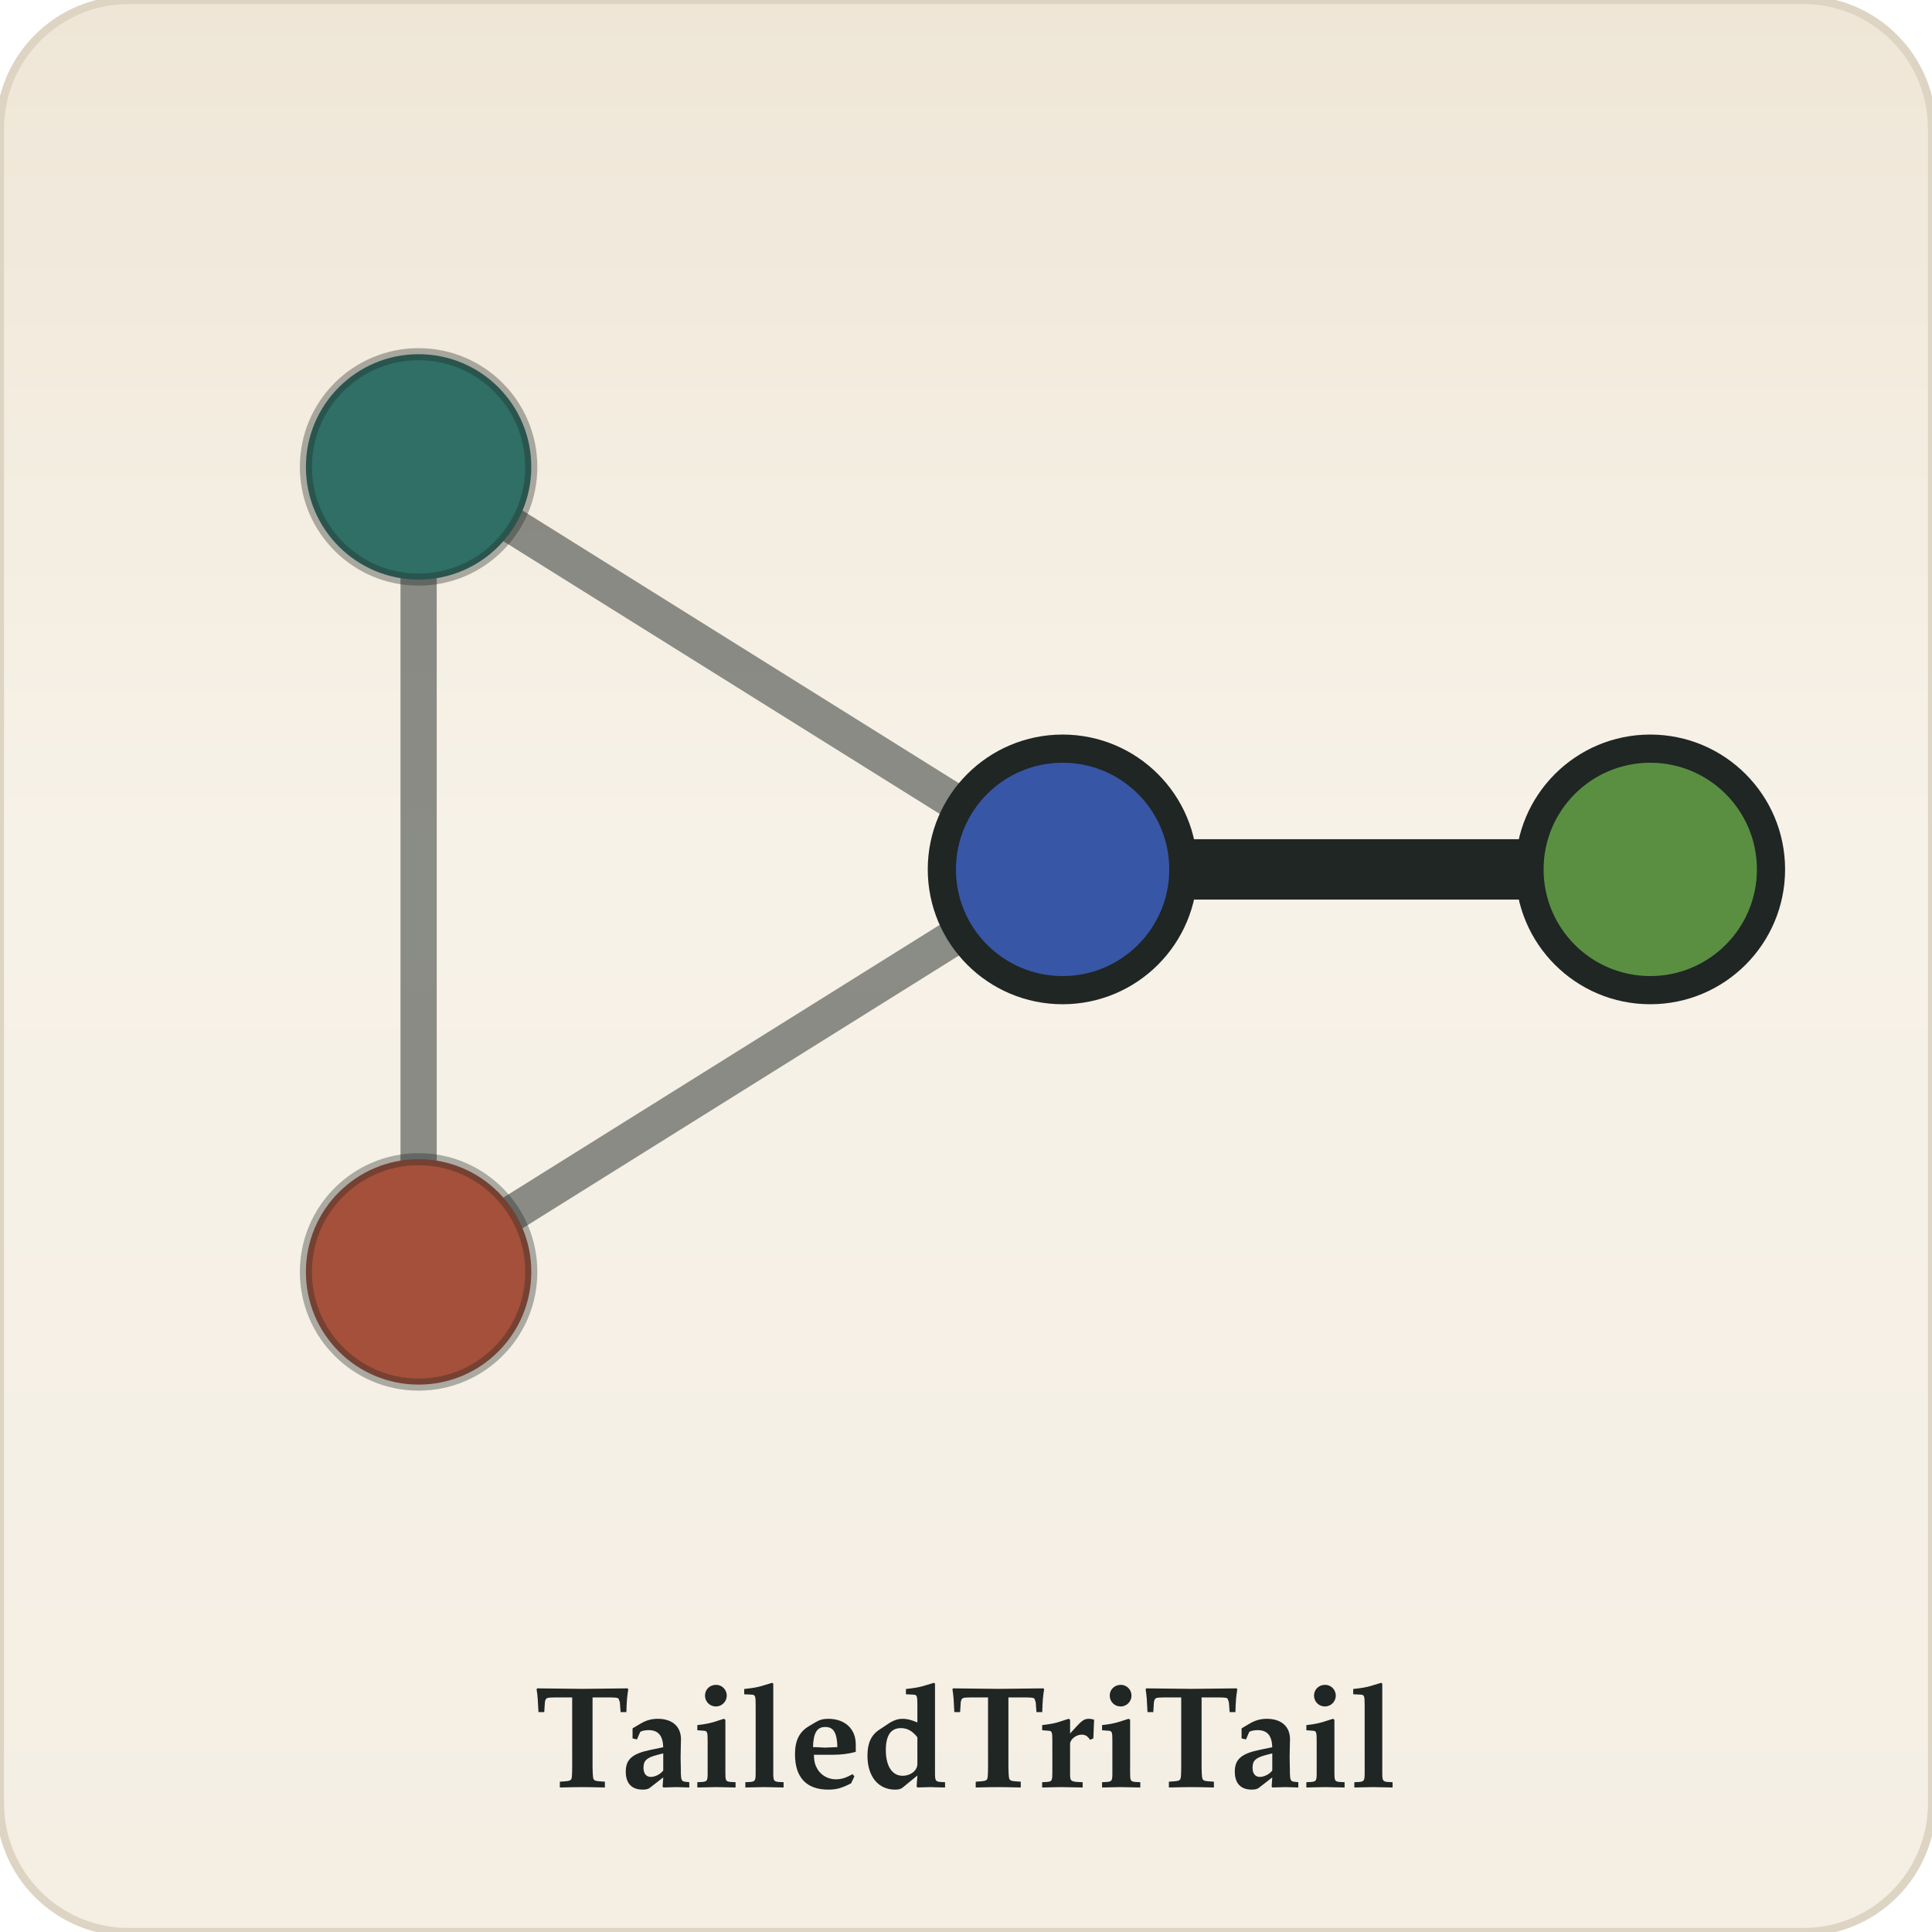
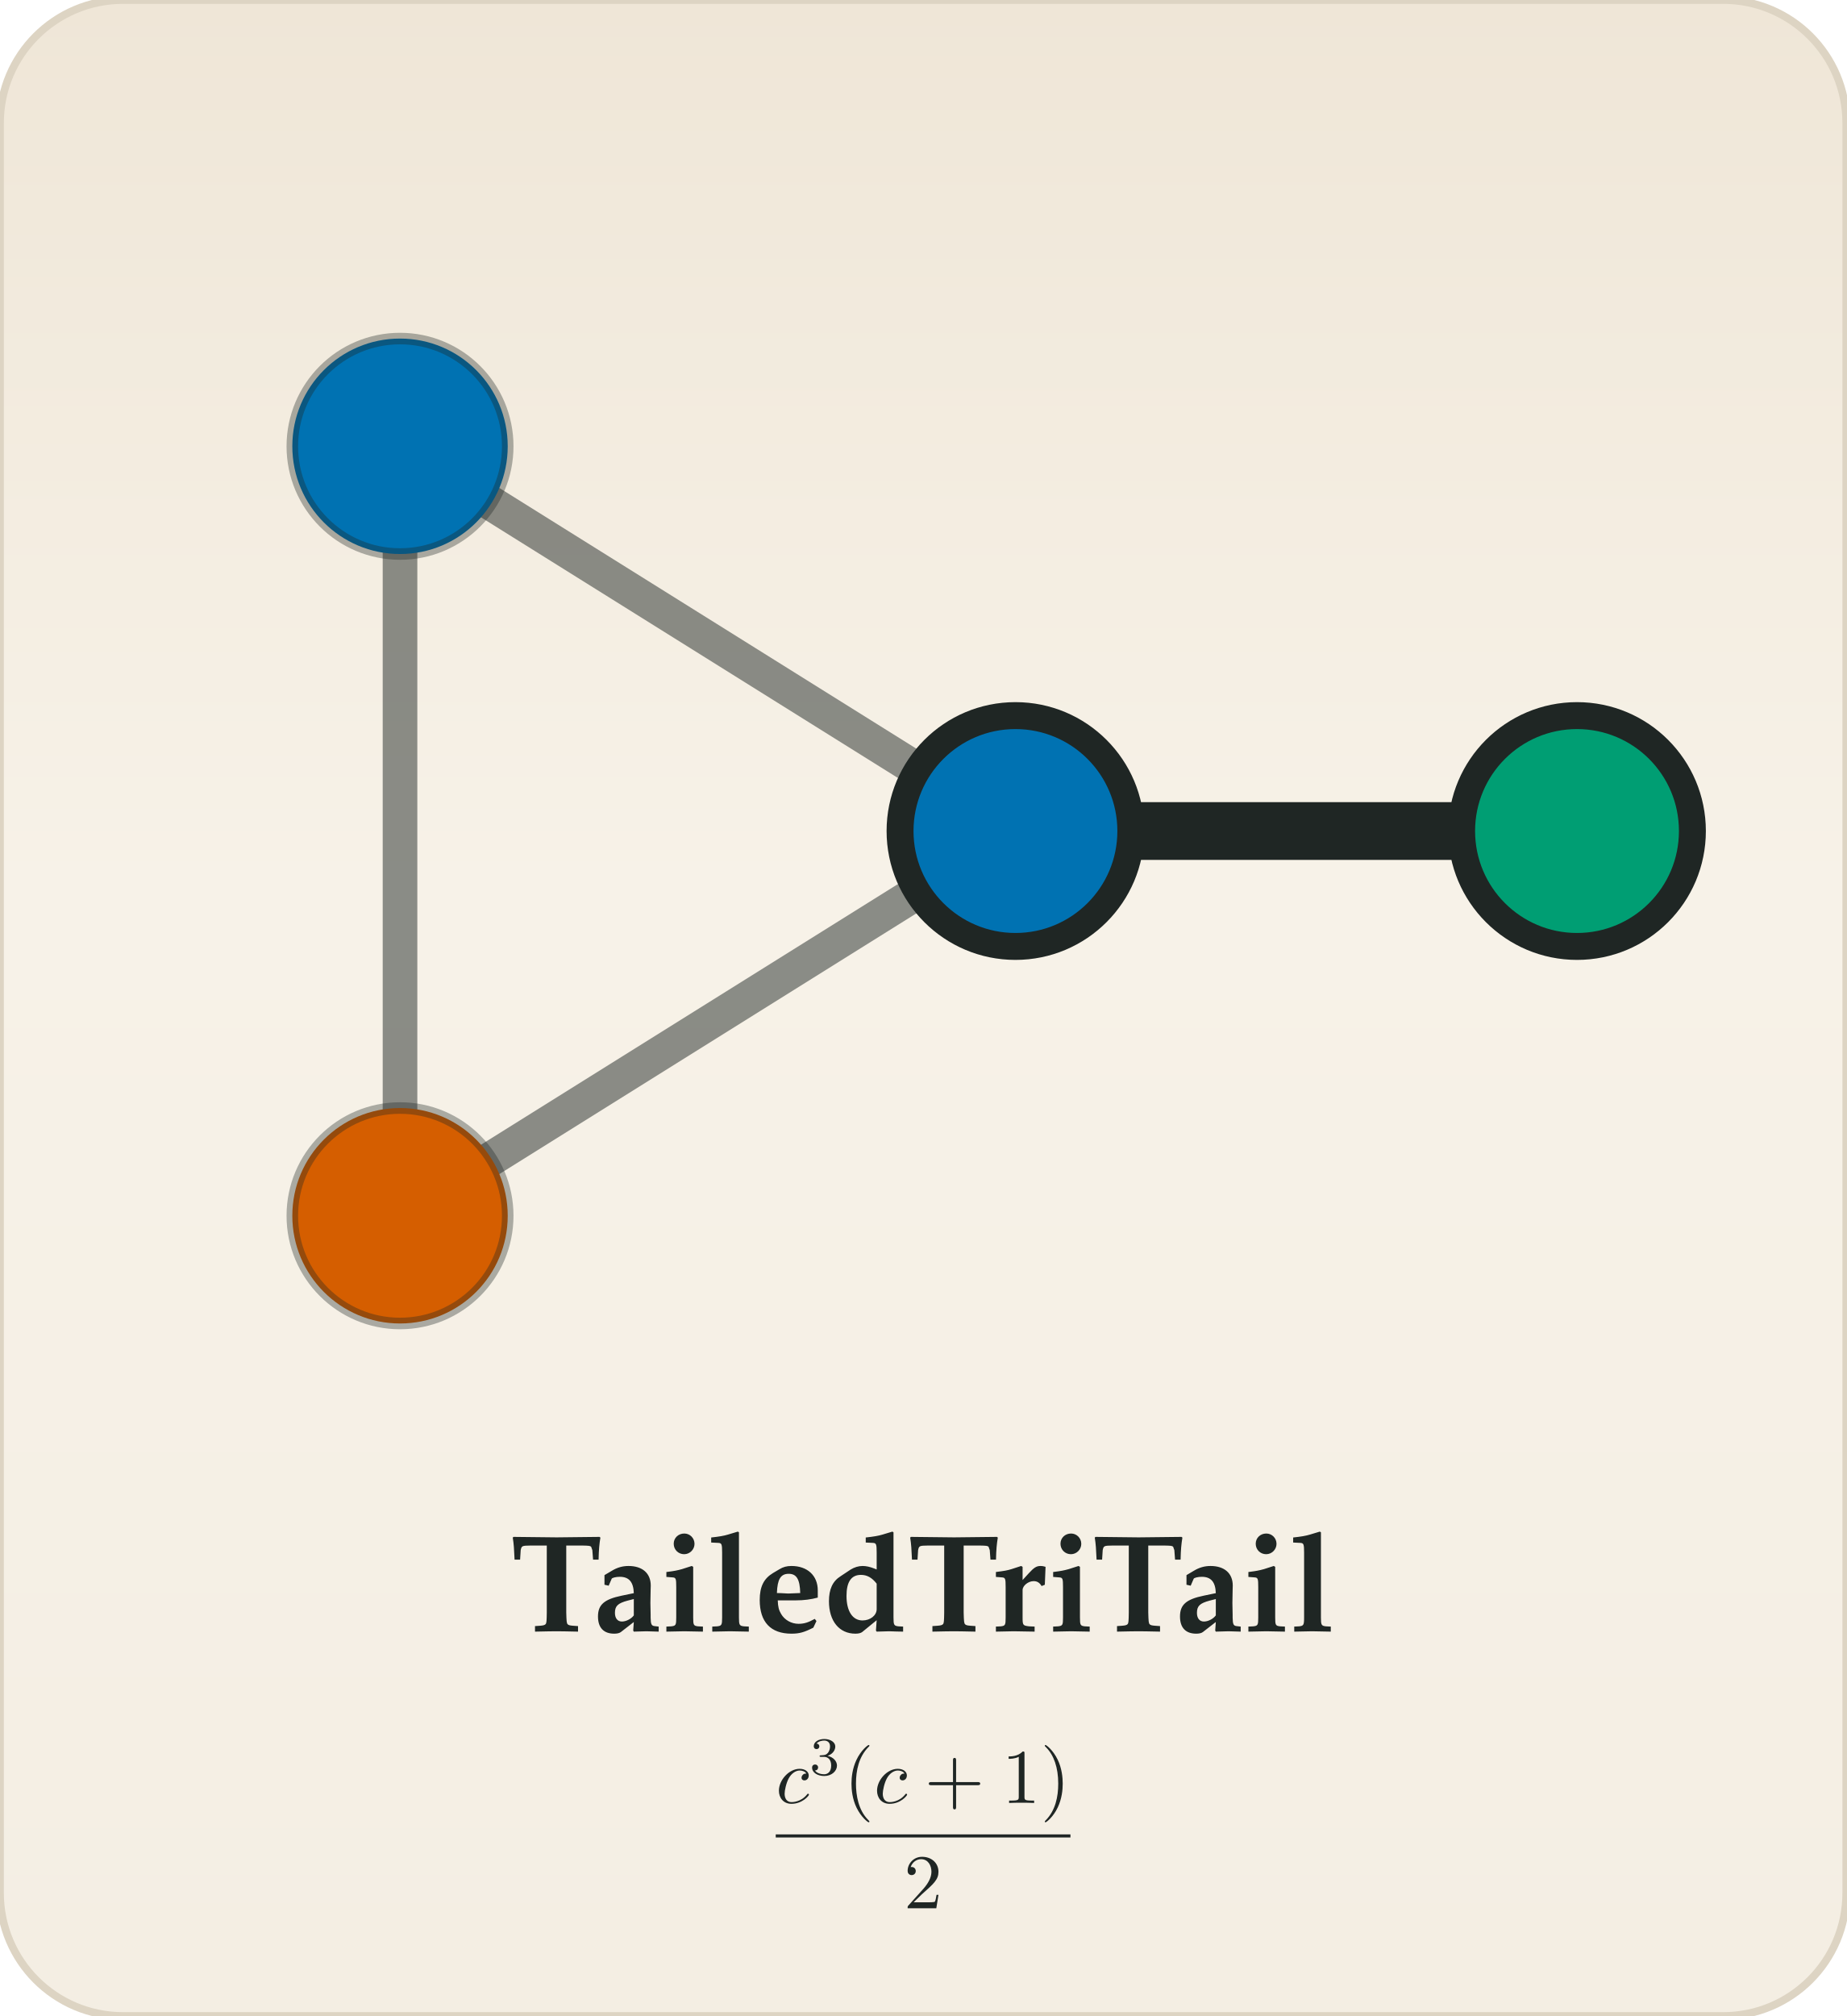
- <svg xmlns="http://www.w3.org/2000/svg" viewBox="0 0 240 240" width="240" height="240" role="img" aria-label="TailedTriTail (orbit 6)">
+ <svg xmlns="http://www.w3.org/2000/svg" xmlns:xlink="http://www.w3.org/1999/xlink" viewBox="0 0 240 262" width="240" height="262" role="img" aria-label="TailedTriTail (orbit 6)">
  <defs>
-     <linearGradient id="paper" x1="0" y1="0" x2="0" y2="240" gradientUnits="userSpaceOnUse">
+     <linearGradient id="paper" x1="0" y1="0" x2="0" y2="262" gradientUnits="userSpaceOnUse">
      <stop offset="0" stop-color="#efe6d7" />
      <stop offset="0.44" stop-color="#f7f2e8" />
      <stop offset="1" stop-color="#f4eee3" />
    </linearGradient>
  </defs>
-   <rect width="240" height="240" rx="16" fill="url(#paper)" stroke="#ddd4c3" stroke-width="1" />
+   <rect width="240" height="262" rx="16" fill="url(#paper)" stroke="#ddd4c3" stroke-width="1" />
  <line x1="52.0" y1="58.0" x2="52.0" y2="158.0" stroke="#1f2624" stroke-opacity="0.5" stroke-width="4.5" stroke-linecap="round" />
  <line x1="52.0" y1="158.0" x2="132.0" y2="108.0" stroke="#1f2624" stroke-opacity="0.5" stroke-width="4.5" stroke-linecap="round" />
  <line x1="52.0" y1="58.0" x2="132.0" y2="108.0" stroke="#1f2624" stroke-opacity="0.5" stroke-width="4.5" stroke-linecap="round" />
  <line x1="132.0" y1="108.0" x2="205.0" y2="108.0" stroke="#1f2624" stroke-width="7.5" stroke-linecap="round" />
-   <circle cx="52.0" cy="58.0" r="14" fill="#2f6f65" stroke="#1f2624" stroke-width="1.5" stroke-opacity="0.35" />
-   <circle cx="52.0" cy="158.0" r="14" fill="#a5503a" stroke="#1f2624" stroke-width="1.5" stroke-opacity="0.35" />
-   <circle cx="132.0" cy="108.0" r="15" fill="#3856a6" stroke="#1f2624" stroke-width="3.5" stroke-opacity="1.0" />
-   <circle cx="205.0" cy="108.0" r="15" fill="#5a8f42" stroke="#1f2624" stroke-width="3.5" stroke-opacity="1.0" />
-   <text x="120.0" y="222" text-anchor="middle" font-family="Iowan Old Style, Palatino Linotype, Book Antiqua, Georgia, serif" font-size="18" font-weight="600" fill="#1f2624">TailedTriTail</text>
+   <circle cx="52.0" cy="58.0" r="14" fill="#0072B2" stroke="#1f2624" stroke-width="1.5" stroke-opacity="0.35" />
+   <circle cx="52.0" cy="158.0" r="14" fill="#D55E00" stroke="#1f2624" stroke-width="1.5" stroke-opacity="0.35" />
+   <circle cx="132.0" cy="108.0" r="15" fill="#0072B2" stroke="#1f2624" stroke-width="3.5" stroke-opacity="1.0" />
+   <circle cx="205.0" cy="108.0" r="15" fill="#009E73" stroke="#1f2624" stroke-width="3.5" stroke-opacity="1.0" />
+   <text x="120.0" y="212" text-anchor="middle" font-family="Iowan Old Style, Palatino Linotype, Book Antiqua, Georgia, serif" font-size="18" font-weight="600" fill="#1f2624">TailedTriTail</text>
+   <svg x="100.84" y="226.00" width="38.31" height="22.00" viewBox="-68.812 -70.144 37.999 21.82" overflow="visible">
+     <g fill="#1f2624">
+       <defs>
+         <path id="f6_g1-40" d="M3.298 2.391C3.298 2.361 3.298 2.341 3.128 2.172C1.883 .917 1.564-.966 1.564-2.491C1.564-4.224 1.943-5.958 3.168-7.203C3.298-7.323 3.298-7.342 3.298-7.372C3.298-7.442 3.258-7.472 3.198-7.472C3.098-7.472 2.202-6.795 1.614-5.529C1.106-4.433 .986-3.328 .986-2.491C.986-1.714 1.096-.508 1.644 .618C2.242 1.843 3.098 2.491 3.198 2.491C3.258 2.491 3.298 2.461 3.298 2.391Z" />
+         <path id="f6_g1-41" d="M2.879-2.491C2.879-3.268 2.77-4.473 2.222-5.599C1.624-6.824 .767-7.472 .667-7.472C.608-7.472 .568-7.432 .568-7.372C.568-7.342 .568-7.323 .757-7.143C1.733-6.157 2.301-4.573 2.301-2.491C2.301-.787 1.933 .966 .697 2.222C.568 2.341 .568 2.361 .568 2.391C.568 2.451 .608 2.491 .667 2.491C.767 2.491 1.664 1.813 2.252 .548C2.76-.548 2.879-1.654 2.879-2.491Z" />
+         <path id="f6_g1-43" d="M4.075-2.291H6.854C6.994-2.291 7.183-2.291 7.183-2.491S6.994-2.69 6.854-2.69H4.075V-5.479C4.075-5.619 4.075-5.808 3.875-5.808S3.676-5.619 3.676-5.479V-2.69H.887C.747-2.69 .558-2.69 .558-2.491S.747-2.291 .887-2.291H3.676V.498C3.676 .638 3.676 .827 3.875 .827S4.075 .638 4.075 .498V-2.291Z" />
+         <path id="f6_g1-49" d="M2.929-6.376C2.929-6.615 2.929-6.635 2.7-6.635C2.082-5.998 1.205-5.998 .887-5.998V-5.689C1.086-5.689 1.674-5.689 2.192-5.948V-.787C2.192-.428 2.162-.309 1.265-.309H.946V0C1.295-.03 2.162-.03 2.56-.03S3.826-.03 4.174 0V-.309H3.856C2.959-.309 2.929-.418 2.929-.787V-6.376Z" />
+         <path id="f6_g1-50" d="M1.265-.767L2.321-1.793C3.875-3.168 4.473-3.706 4.473-4.702C4.473-5.838 3.577-6.635 2.361-6.635C1.235-6.635 .498-5.719 .498-4.832C.498-4.274 .996-4.274 1.026-4.274C1.196-4.274 1.544-4.394 1.544-4.802C1.544-5.061 1.365-5.32 1.016-5.32C.936-5.32 .917-5.32 .887-5.31C1.116-5.958 1.654-6.326 2.232-6.326C3.138-6.326 3.567-5.519 3.567-4.702C3.567-3.905 3.068-3.118 2.521-2.501L.608-.369C.498-.259 .498-.239 .498 0H4.194L4.473-1.733H4.224C4.174-1.435 4.105-.996 4.005-.847C3.935-.767 3.278-.767 3.059-.767H1.265Z" />
+         <path id="f6_g2-51" d="M1.904-2.329C2.448-2.329 2.838-1.953 2.838-1.206C2.838-.342 2.336-.084 1.932-.084C1.653-.084 1.039-.16 .746-.572C1.074-.586 1.151-.816 1.151-.962C1.151-1.186 .983-1.346 .767-1.346C.572-1.346 .377-1.227 .377-.941C.377-.286 1.102 .139 1.946 .139C2.915 .139 3.585-.509 3.585-1.206C3.585-1.75 3.138-2.294 2.371-2.455C3.103-2.72 3.368-3.243 3.368-3.668C3.368-4.219 2.734-4.631 1.96-4.631S.593-4.254 .593-3.696C.593-3.459 .746-3.327 .955-3.327C1.172-3.327 1.311-3.487 1.311-3.682C1.311-3.884 1.172-4.031 .955-4.045C1.2-4.352 1.681-4.428 1.939-4.428C2.253-4.428 2.692-4.275 2.692-3.668C2.692-3.375 2.594-3.055 2.413-2.838C2.183-2.573 1.988-2.559 1.639-2.538C1.465-2.525 1.451-2.525 1.416-2.518C1.402-2.518 1.346-2.504 1.346-2.427C1.346-2.329 1.409-2.329 1.527-2.329H1.904Z" />
+         <path id="f6_g0-99" d="M3.945-3.786C3.786-3.786 3.646-3.786 3.507-3.646C3.347-3.497 3.328-3.328 3.328-3.258C3.328-3.019 3.507-2.909 3.696-2.909C3.985-2.909 4.254-3.148 4.254-3.547C4.254-4.035 3.786-4.403 3.078-4.403C1.733-4.403 .408-2.979 .408-1.574C.408-.677 .986 .11 2.022 .11C3.447 .11 4.284-.946 4.284-1.066C4.284-1.126 4.224-1.196 4.164-1.196C4.115-1.196 4.095-1.176 4.035-1.096C3.248-.11 2.162-.11 2.042-.11C1.415-.11 1.146-.598 1.146-1.196C1.146-1.604 1.345-2.57 1.684-3.188C1.993-3.756 2.54-4.184 3.088-4.184C3.427-4.184 3.806-4.055 3.945-3.786Z" />
+       </defs>
+       <g id="f6_page">
+         <use x="-68.812" y="-61.898" xlink:href="#f6_g0-99" />
+         <use x="-64.501" y="-65.513" xlink:href="#f6_g2-51" />
+         <use x="-60.031" y="-61.898" xlink:href="#f6_g1-40" />
+         <use x="-56.157" y="-61.898" xlink:href="#f6_g0-99" />
+         <use x="-49.632" y="-61.898" xlink:href="#f6_g1-43" />
+         <use x="-39.669" y="-61.898" xlink:href="#f6_g1-49" />
+         <use x="-34.688" y="-61.898" xlink:href="#f6_g1-41" />
+         <rect x="-68.812" y="-57.848" height=".398" width="37.999" />
+         <use x="-52.303" y="-48.324" xlink:href="#f6_g1-50" />
+       </g>
+     </g>
+   </svg>
</svg>
